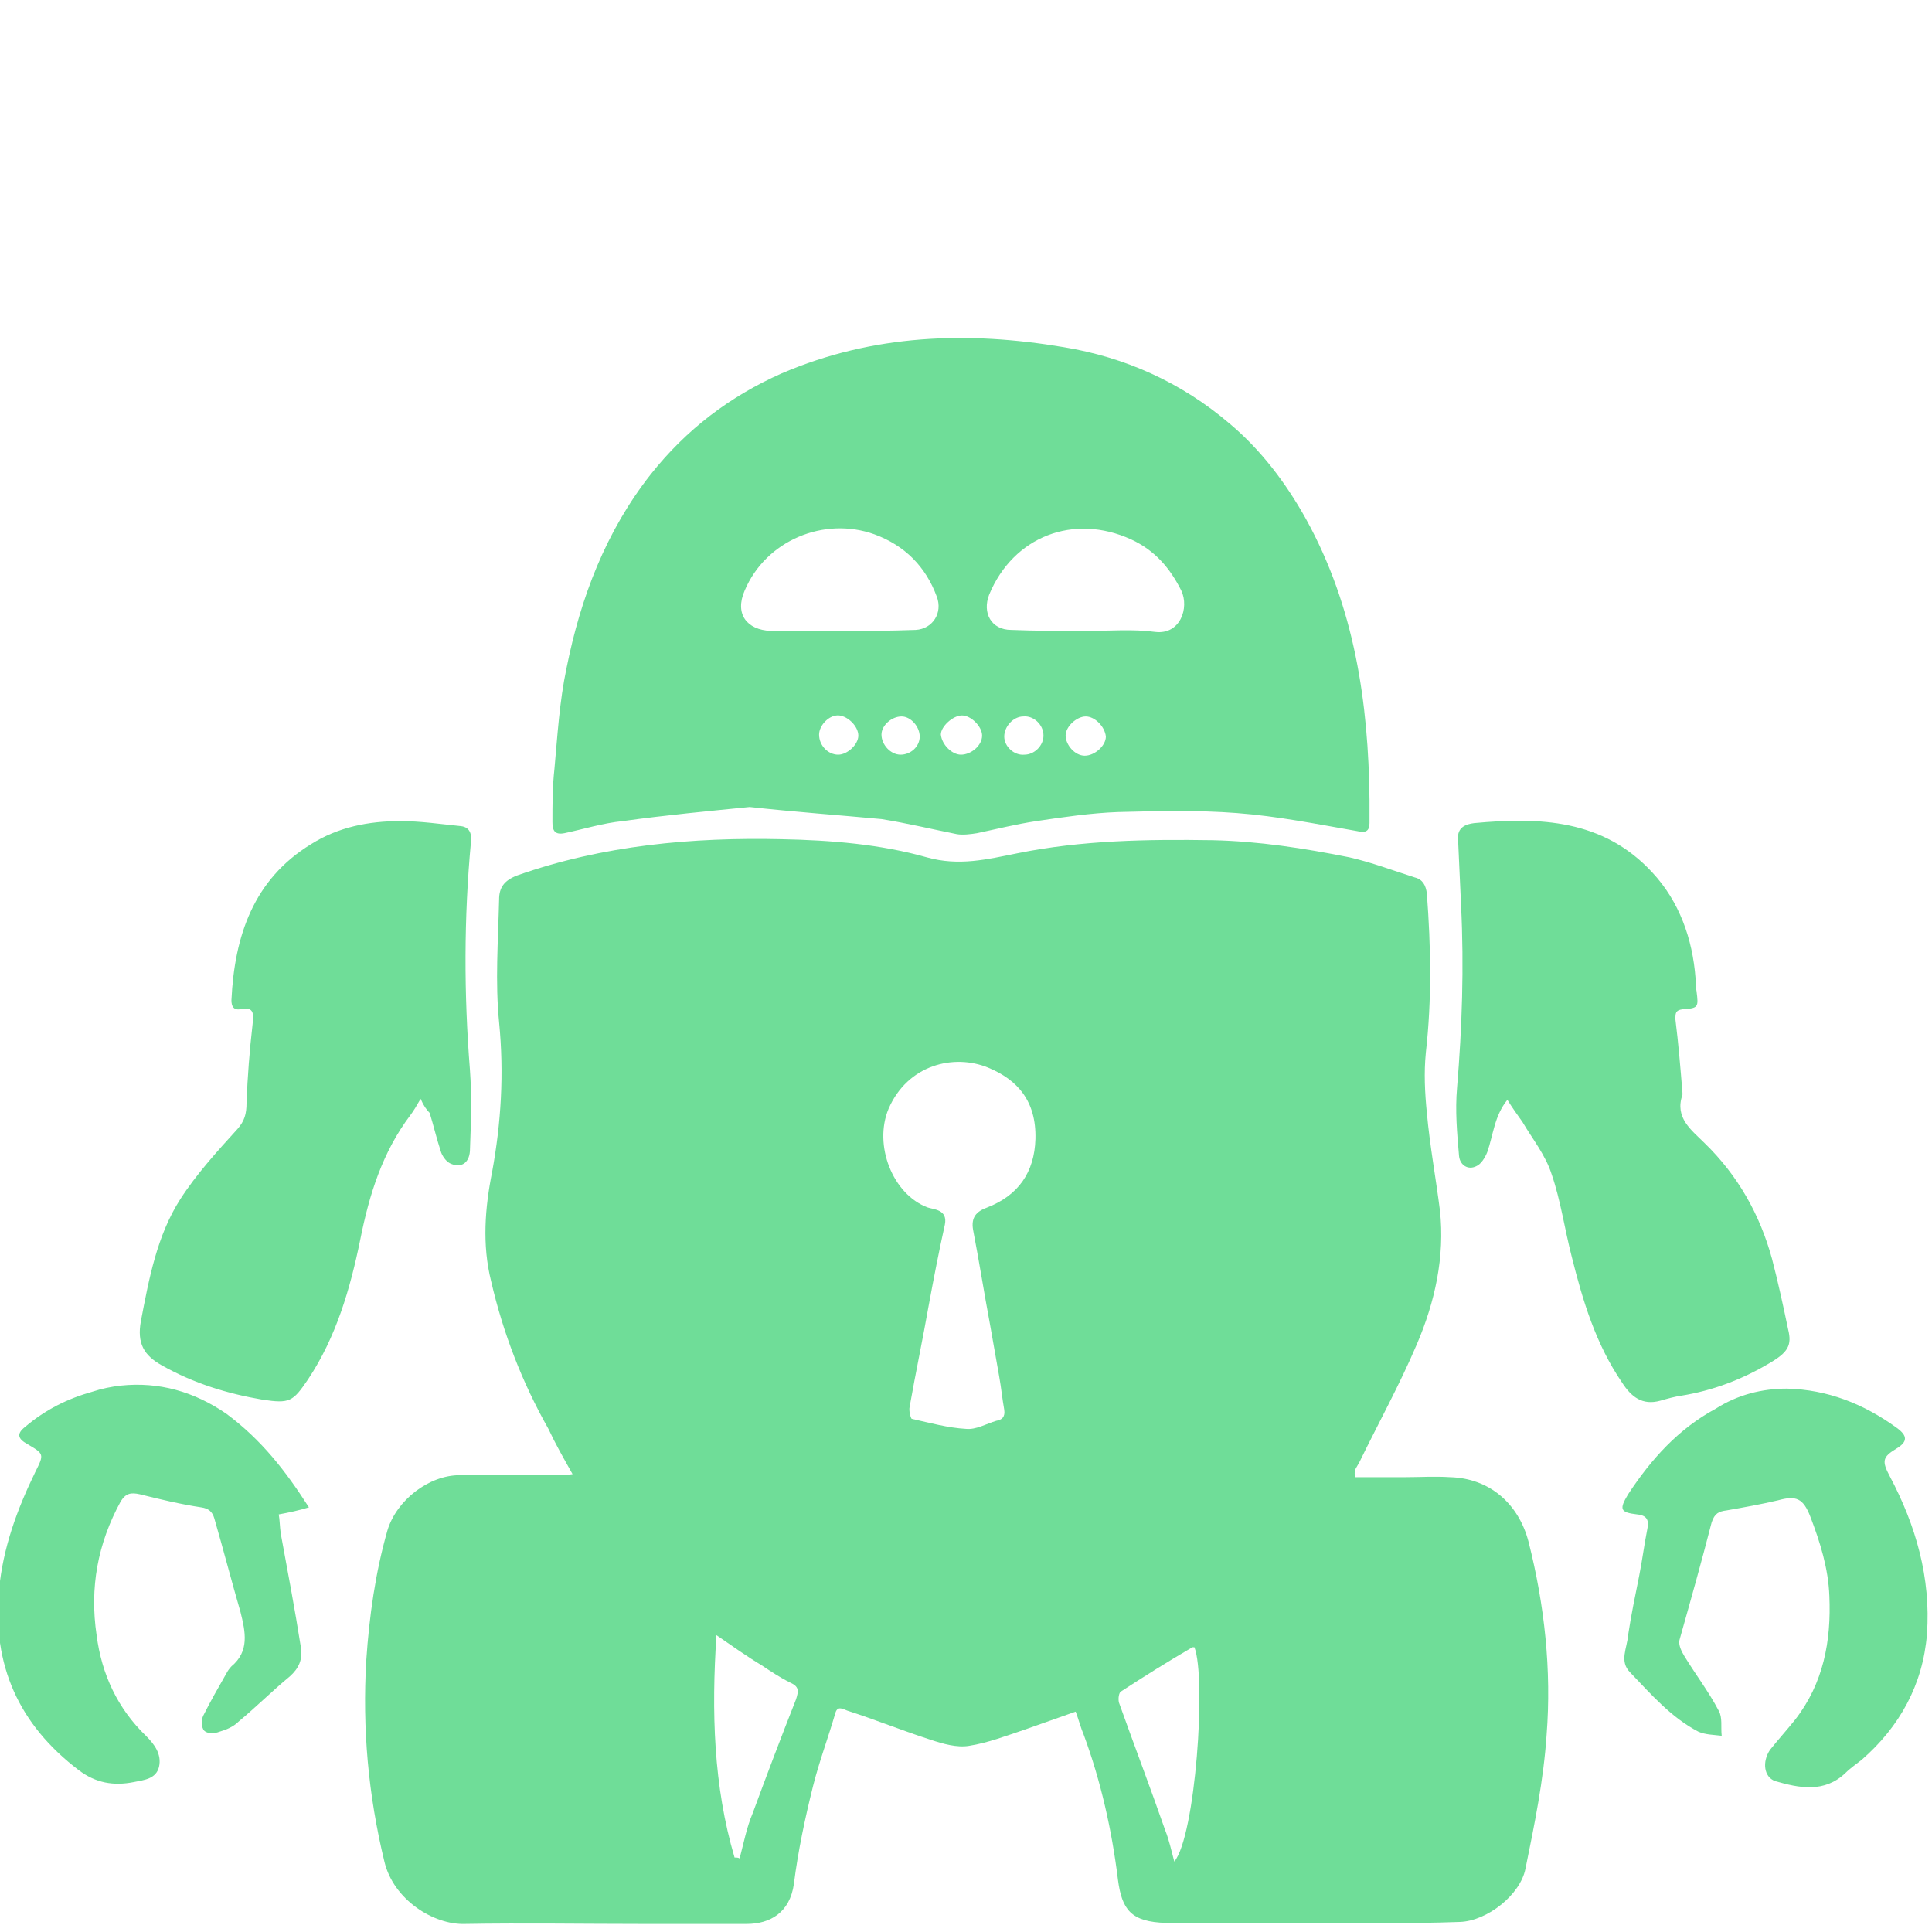
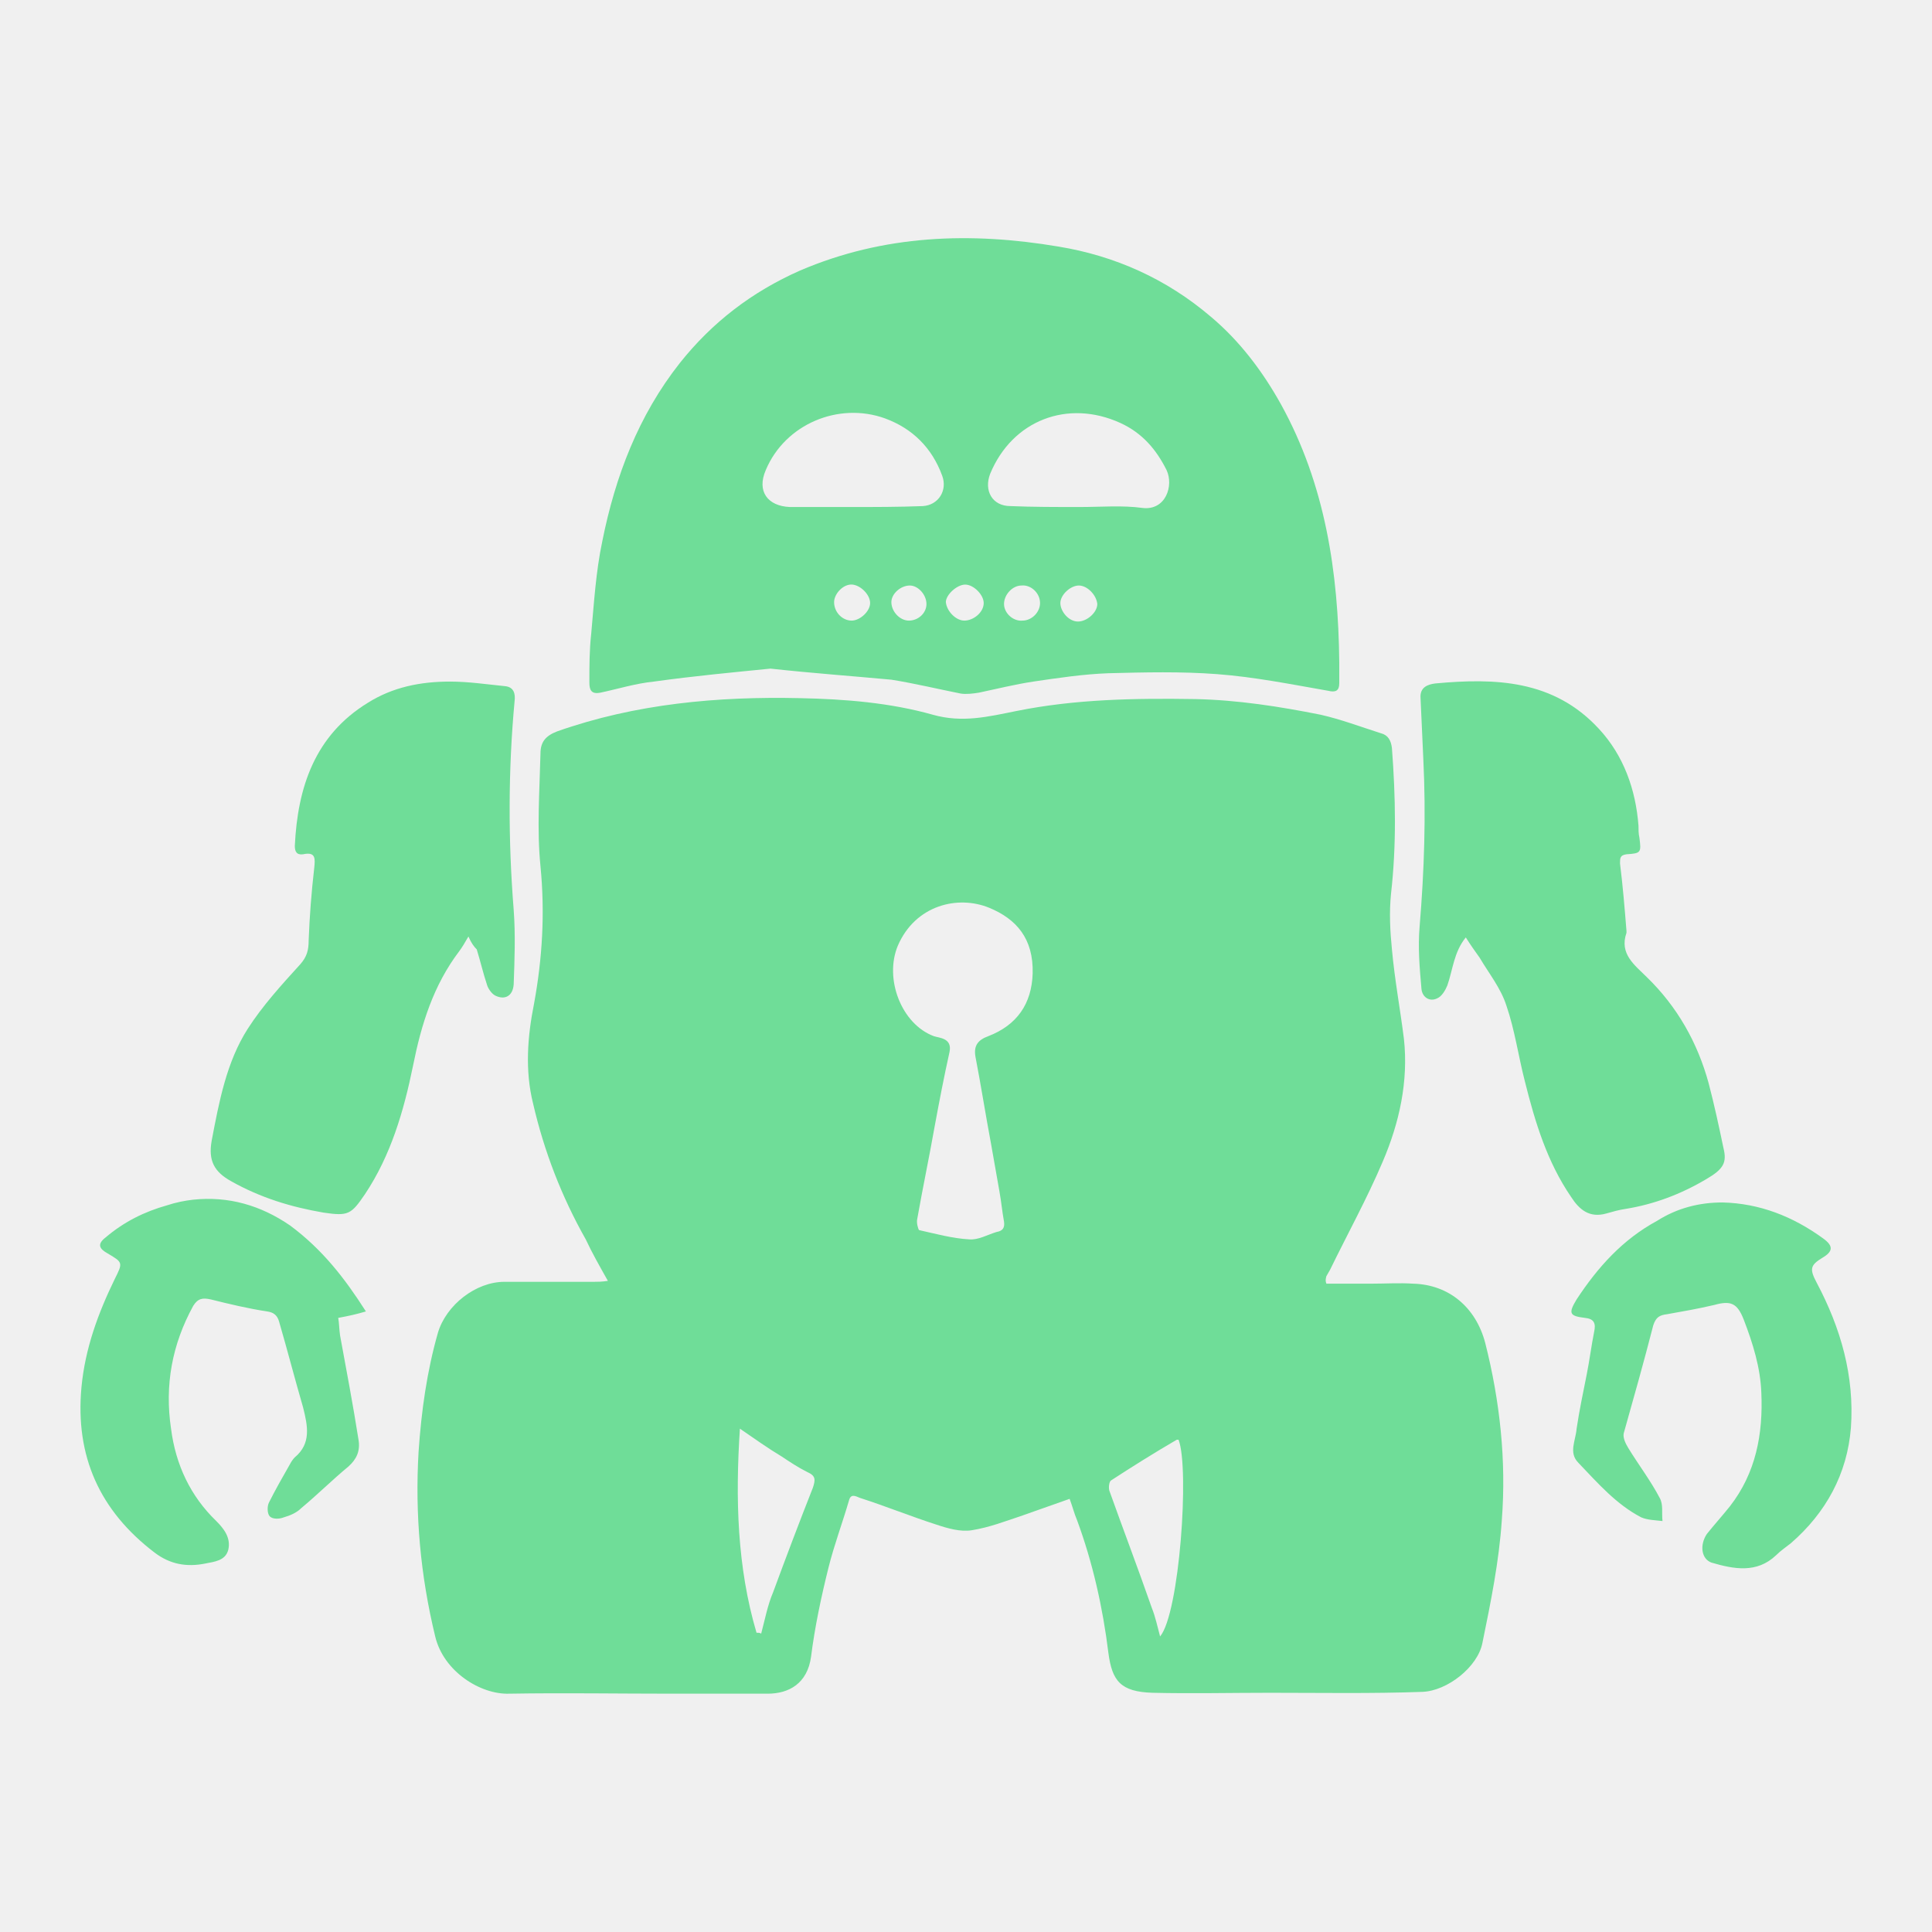
- <svg xmlns="http://www.w3.org/2000/svg" xml:space="preserve" viewBox="0 0 192 192">
-   <path fill="#FFF" d="M0 0h192v192H0z" />
-   <g fill="#6FDD98">
-     <path d="M134.7 146.8h4.9c1.5 0 3-.1 4.5 0 3.9.1 6.8 2.6 7.8 6.4 1.6 6.3 2.3 12.8 1.8 19.2-.3 4.5-1.2 8.9-2.1 13.3-.5 2.6-3.8 5.2-6.5 5.3-5.5.2-11 .1-16.5.1-4.2 0-8.5.1-12.7 0-3.5-.1-4.4-1.3-4.8-4.3-.6-4.9-1.7-9.8-3.4-14.4-.3-.7-.5-1.5-.8-2.3l-5.1 1.8c-1.8.6-3.6 1.3-5.5 1.6-1.2.2-2.6-.2-3.8-.6-2.8-.9-5.5-2-8.3-2.9-.5-.2-1-.5-1.2.3-.7 2.4-1.6 4.8-2.2 7.2-.8 3.2-1.5 6.5-1.9 9.7-.4 2.9-2.4 4-4.7 4H63.8c-5.9 0-11.7-.1-17.6 0-3.1.1-7.1-2.4-8-6.2-1.6-6.6-2.2-13.2-1.8-20 .3-4.4.9-8.7 2.1-12.9.9-3 4.1-5.5 7.2-5.5h9.7c.4 0 .8 0 1.5-.1-.9-1.6-1.7-3-2.4-4.5-2.6-4.6-4.5-9.5-5.7-14.7-.9-3.6-.6-7.3.1-10.8.9-4.9 1.2-9.8.7-14.9-.4-4-.1-8.1 0-12.2 0-1.2.5-1.9 1.8-2.4 8.5-3 17.4-3.8 26.3-3.6 4.9.1 9.8.5 14.4 1.8 3.2.9 6 .2 9-.4 6.4-1.3 12.9-1.4 19.4-1.3 4.6.1 9.1.8 13.6 1.7 2.2.5 4.3 1.3 6.5 2 .8.2 1.1.8 1.2 1.6.4 5.3.5 10.5-.1 15.8-.2 2-.1 4 .1 6 .3 3.3.9 6.5 1.3 9.7.5 4.6-.5 9.1-2.3 13.3-1.7 4-3.8 7.8-5.7 11.7-.1.2-.3.5-.4.7-.1.4-.1.5 0 .8zm-31.8-33.6c.1-3.8-1.8-5.9-4.7-7.1-3.4-1.4-8-.3-9.9 4.1-1.5 3.6.4 8.5 3.9 9.8.6.2 2 .2 1.7 1.7-.6 2.7-1.1 5.3-1.6 8-.6 3.4-1.3 6.7-1.9 10.1-.1.4.1 1.1.2 1.2 1.8.4 3.6.9 5.4 1 1 .1 2-.5 3-.8.6-.1.9-.4.8-1.1-.2-1.1-.3-2.2-.5-3.3l-.9-5.1c-.6-3.2-1.1-6.4-1.7-9.5-.2-1.2.3-1.8 1.4-2.2 3.1-1.2 4.7-3.5 4.8-6.8zM73 184.6c.2 0 .4 0 .5.1.4-1.5.7-3.1 1.3-4.5 1.4-3.8 2.8-7.5 4.3-11.3.3-.9.3-1.3-.6-1.7-1-.5-1.9-1.1-2.8-1.7-1.5-.9-2.9-1.9-4.5-3-.5 7.6-.3 15 1.8 22.1zm45.7-20.9h-.2c-2.4 1.4-4.8 2.9-7.1 4.4-.2.1-.3.7-.2 1.1 1.5 4.2 3.1 8.4 4.6 12.7.4 1 .6 2 .9 3.1 2.1-2.5 3.2-18.2 2-21.3zM74.5 80.2c-4 .4-8.3.8-12.6 1.4-2 .2-3.9.8-5.8 1.2-1 .2-1.2-.3-1.2-1.1 0-1.8 0-3.5.2-5.3.3-3.3.5-6.7 1.2-10 1.4-7 3.9-13.6 8.4-19.3 3.5-4.4 7.8-7.7 13-10 9.1-3.9 18.5-4.2 28-2.6 6.1 1 11.7 3.5 16.5 7.6 3.1 2.6 5.6 5.9 7.6 9.5 4.8 8.7 6.2 18.2 6.3 27.9v2.3c0 .8-.4 1-1.2.8-4-.7-8-1.5-12-1.8-3.9-.3-7.9-.2-11.8-.1-2.7.1-5.4.5-8.1.9-2 .3-4 .8-5.9 1.2-.6.1-1.4.2-2 .1-2.5-.5-5-1.1-7.5-1.5-4.3-.4-8.5-.7-13.1-1.2zM108 62.7c2.3 0 4.6-.2 6.8.1 2.5.3 3.4-2.4 2.6-4.1-1.1-2.2-2.6-4-5-5.1-5.7-2.6-11.7-.3-14.1 5.5-.7 1.8.2 3.5 2.2 3.5 2.4.1 4.9.1 7.5.1zm-24.8 0c2.6 0 5.2 0 7.8-.1 1.7-.1 2.7-1.7 2.1-3.3-1.1-3-3.2-5.1-6.2-6.2-5-1.8-10.8.6-12.9 5.6-1 2.3.2 3.9 2.6 4h6.6zM95.5 75c1 0 2.1-.9 2.1-1.9 0-.9-1.1-2-2-2-.9 0-2.1 1.1-2.1 1.9.1 1 1.1 2 2 2zm-12.2 0c.9 0 2-1 2-1.9 0-.9-1-1.9-1.9-2-1-.1-2 1-2 1.9 0 1.1.9 2 1.9 2zm16.5-1.8c0 1 1 1.9 2 1.8 1 0 1.9-.9 1.9-1.9 0-1.1-1-2-2-1.9-1 0-1.9 1-1.9 2zm-8.4 0c0-1-.9-2-1.8-2-1 0-2 .9-2 1.8 0 1 .9 2 1.9 2 1 0 1.9-.8 1.9-1.8zm16.5-2c-.9 0-2 1-2 1.9 0 .9.9 2 1.9 2 1 0 2.1-1 2.1-1.9-.1-1-1.1-2-2-2z" />
-     <path d="M41.8 109.2c-.4.7-.7 1.2-1 1.6-2.8 3.7-4.1 7.9-5 12.4-1 4.9-2.4 9.7-5.2 13.9-1.5 2.2-1.8 2.4-4.5 2-3.5-.6-6.8-1.6-10-3.4-1.8-1-2.5-2.2-2.1-4.4.8-4.2 1.6-8.5 3.9-12.1 1.6-2.5 3.7-4.8 5.7-7 .7-.8.9-1.5.9-2.6.1-2.6.3-5.2.6-7.8.1-1 .2-1.8-1.2-1.5-.7.1-.9-.3-.9-.9.3-6.4 2.2-12 7.9-15.5 2.7-1.7 5.7-2.3 8.9-2.3 2 0 4 .3 6 .5.9.1 1.1.8 1 1.6-.7 7.5-.7 15.1-.1 22.6.2 2.7.1 5.4 0 8.1-.1 1.3-1 1.7-2 1.2-.4-.2-.8-.8-.9-1.2-.4-1.2-.7-2.5-1.1-3.8-.3-.3-.6-.7-.9-1.4zM149.8 109.3c-1.3 1.6-1.4 3.5-2 5.2-.2.5-.6 1.2-1.1 1.4-.8.4-1.6-.1-1.7-1-.2-2.3-.4-4.5-.2-6.8.5-6 .7-12 .4-18.1l-.3-6.6c-.1-1.2.8-1.5 1.6-1.6 6.5-.6 12.8-.4 17.7 4.9 2.7 2.9 4 6.6 4.3 10.5 0 .4 0 .9.1 1.3.2 1.6.2 1.7-1.4 1.8-.7.1-.7.4-.7 1 .3 2.4.5 4.8.7 7.3v.2c-.8 2.3.9 3.5 2.2 4.8 3.3 3.2 5.5 7.1 6.7 11.5.6 2.3 1.1 4.6 1.6 7 .4 1.6 0 2.3-1.9 3.4-2.7 1.6-5.6 2.7-8.7 3.2-.7.1-1.4.3-2.1.5-1.8.5-2.9-.4-3.8-1.8-2.6-3.8-3.9-8.1-5-12.5-.7-2.7-1.1-5.6-2-8.2-.6-1.9-1.9-3.5-2.9-5.2-.5-.7-1-1.4-1.5-2.2zM177.6 138c4 .1 7.6 1.5 10.9 3.9 1.1.8 1.1 1.4-.1 2.1-1.3.8-1.4 1.2-.6 2.7 2.6 4.9 4.1 10.1 3.7 15.7-.4 5-2.7 9.2-6.5 12.5-.5.4-1.1.8-1.6 1.3-2.1 2-4.6 1.5-7 .8-1.1-.4-1.3-1.9-.5-3.1.8-1 1.7-2 2.5-3 2.8-3.6 3.6-7.8 3.4-12.3-.1-2.7-.9-5.3-1.9-7.9-.7-1.8-1.4-2.1-3.2-1.6-1.7.4-3.4.7-5.1 1-.8.1-1.2.3-1.5 1.2-1 3.9-2.1 7.8-3.2 11.7-.1.5.2 1.1.5 1.6 1.1 1.8 2.4 3.5 3.4 5.4.4.7.2 1.6.3 2.5-.8-.1-1.6-.1-2.3-.4-2.7-1.4-4.7-3.7-6.8-5.9-1.1-1.1-.3-2.4-.2-3.7.3-2 .7-3.9 1.1-5.9.3-1.5.5-3.1.8-4.6.2-.9 0-1.4-1-1.5-1.7-.2-1.8-.5-.9-2 2.3-3.5 5-6.5 8.7-8.5 2.2-1.4 4.6-2 7.1-2zM30.7 149.8c-1 .3-1.9.5-3 .7.1.5.1 1.2.2 1.9.7 3.8 1.4 7.5 2 11.3.2 1.2-.2 2.1-1.1 2.9-1.7 1.4-3.3 3-5.1 4.5-.5.5-1.2.8-1.9 1-.5.2-1.2.2-1.5-.1-.3-.3-.3-1.1-.1-1.5.7-1.4 1.5-2.8 2.3-4.2.1-.2.3-.5.5-.7 1.8-1.5 1.4-3.4.9-5.4-.9-3.1-1.7-6.2-2.6-9.3-.2-.7-.6-1-1.3-1.1-2-.3-4.1-.8-6.1-1.3-.9-.2-1.4-.1-1.9.7-2.3 4.2-3.1 8.6-2.4 13.3.5 3.9 2.1 7.3 4.9 10 .8.8 1.6 1.8 1.3 3.1-.3 1.2-1.5 1.3-2.5 1.5-2 .4-3.8.1-5.5-1.2-5.9-4.5-8.6-10.4-7.9-17.9.4-4.2 1.8-8 3.6-11.7.9-1.8.9-1.8-.8-2.8-.9-.5-1.1-1-.2-1.7 2-1.7 4.2-2.8 6.7-3.5.9-.3 1.9-.5 2.8-.6 3.8-.4 7.3.6 10.5 2.8 3.5 2.6 5.9 5.7 8.2 9.3z" />
-   </g>
+ <svg xmlns="http://www.w3.org/2000/svg" version="1.1" viewBox="0 0 192 192">
+   <path d="m131.81 127.57h4.497c1.377 0 2.753-.092 4.13 0 3.579.092 6.241 2.386 7.159 5.874 1.468 5.782 2.111 11.747 1.652 17.621-.275 4.13-1.101 8.168-1.927 12.206-.459 2.386-3.487 4.772-5.965 4.864-5.048.184-10.095.092-15.143.092-3.855 0-7.801.092-11.655 0-3.212-.092-4.038-1.193-4.405-3.946-.551-4.497-1.56-8.994-3.12-13.216-.275-.642-.459-1.377-.734-2.111l-4.681 1.652c-1.652.551-3.304 1.193-5.048 1.468-1.101.184-2.386-.184-3.487-.551-2.57-.826-5.048-1.835-7.617-2.662-.459-.184-.918-.459-1.101.275-.642 2.203-1.468 4.405-2.019 6.608-.734 2.937-1.377 5.965-1.744 8.902-.367 2.662-2.203 3.671-4.313 3.671h-9.545c-5.415 0-10.738-.092-16.152 0-2.845.092-6.516-2.203-7.342-5.69-1.468-6.057-2.019-12.114-1.652-18.355.275-4.038.826-7.984 1.927-11.839.826-2.753 3.763-5.048 6.608-5.048h8.902c.367 0 .734 0 1.377-.092-.826-1.468-1.56-2.753-2.203-4.13-2.386-4.222-4.13-8.719-5.231-13.491-.826-3.304-.551-6.7.092-9.912.826-4.497 1.101-8.994.642-13.675-.367-3.671-.092-7.434 0-11.197 0-1.101.459-1.744 1.652-2.203 7.801-2.753 15.969-3.487 24.137-3.304 4.497.092 8.994.459 13.216 1.652 2.937.826 5.506.184 8.26-.367 5.874-1.193 11.839-1.285 17.804-1.193 4.222.092 8.352.734 12.481 1.56 2.019.459 3.946 1.193 5.965 1.835.734.184 1.01.734 1.101 1.468.367 4.864.459 9.636-.092 14.501-.184 1.835-.092 3.671.092 5.506.275 3.029.826 5.965 1.193 8.902.459 4.222-.459 8.352-2.111 12.206-1.56 3.671-3.487 7.159-5.231 10.738-.092.184-.275.459-.367.642-.092.367-.092.459 0 .734zm-29.185-30.837c.092-3.487-1.652-5.415-4.313-6.516-3.12-1.285-7.342-.275-9.086 3.763-1.377 3.304.367 7.801 3.579 8.994.551.184 1.835.184 1.56 1.56-.551 2.478-1.01 4.864-1.468 7.342-.551 3.12-1.193 6.149-1.744 9.269-.092.367.092 1.01.184 1.101 1.652.367 3.304.826 4.956.918.918.092 1.835-.459 2.753-.734.551-.092.826-.367.734-1.01-.184-1.01-.275-2.019-.459-3.029l-.826-4.681c-.551-2.937-1.01-5.874-1.56-8.719-.184-1.101.275-1.652 1.285-2.019 2.845-1.101 4.313-3.212 4.405-6.241zm-27.441 65.528c.184 0 .367 0 .459.092.367-1.377.642-2.845 1.193-4.13 1.285-3.487 2.57-6.883 3.946-10.371.275-.826.275-1.193-.551-1.56-.918-.459-1.744-1.01-2.57-1.56-1.377-.826-2.662-1.744-4.13-2.753-.459 6.975-.275 13.766 1.652 20.282zm41.941-19.181h-.184c-2.203 1.285-4.405 2.662-6.516 4.038-.184.092-.275.642-.184 1.01 1.377 3.855 2.845 7.709 4.222 11.655.367.918.551 1.835.826 2.845 1.927-2.294 2.937-16.703 1.835-19.548zm-40.565-76.632c-3.671.367-7.617.734-11.564 1.285-1.835.184-3.579.734-5.323 1.101-.918.184-1.101-.275-1.101-1.01 0-1.652 0-3.212.184-4.864.275-3.029.459-6.149 1.101-9.178 1.285-6.424 3.579-12.481 7.709-17.713 3.212-4.038 7.159-7.067 11.931-9.178 8.352-3.579 16.978-3.855 25.697-2.386 5.598.918 10.738 3.212 15.143 6.975 2.845 2.386 5.139 5.415 6.975 8.719 4.405 7.984 5.69 16.703 5.782 25.605v2.111c0 .734-.367.918-1.101.734-3.671-.642-7.342-1.377-11.013-1.652-3.579-.275-7.25-.184-10.83-.092-2.478.092-4.956.459-7.434.826-1.835.275-3.671.734-5.415 1.101-.551.092-1.285.184-1.835.092-2.294-.459-4.589-1.01-6.883-1.377-3.946-.367-7.801-.642-12.023-1.101zm30.745-16.061c2.111 0 4.222-.184 6.241.092 2.294.275 3.12-2.203 2.386-3.763-1.01-2.019-2.386-3.671-4.589-4.681-5.231-2.386-10.738-.275-12.94 5.048-.642 1.652.184 3.212 2.019 3.212 2.203.092 4.497.092 6.883.092zm-22.76 0c2.386 0 4.772 0 7.159-.092 1.56-.092 2.478-1.56 1.927-3.029-1.01-2.753-2.937-4.681-5.69-5.69-4.589-1.652-9.912.551-11.839 5.139-.918 2.111.184 3.579 2.386 3.671zm11.288 11.288c.918 0 1.927-.826 1.927-1.744 0-.826-1.01-1.835-1.835-1.835s-1.927 1.01-1.927 1.744c.092.918 1.01 1.835 1.835 1.835zm-11.197 0c.826 0 1.835-.918 1.835-1.744s-.918-1.744-1.744-1.835c-.918-.092-1.835.918-1.835 1.744 0 1.01.826 1.835 1.744 1.835zm15.143-1.652c0 .918.918 1.744 1.835 1.652.918 0 1.744-.826 1.744-1.744 0-1.01-.918-1.835-1.835-1.744-.918 0-1.744.918-1.744 1.835zm-7.709 0c0-.918-.826-1.835-1.652-1.835-.918 0-1.835.826-1.835 1.652 0 .918.826 1.835 1.744 1.835.918 0 1.744-.734 1.744-1.652zm15.143-1.835c-.826 0-1.835.918-1.835 1.744s.826 1.835 1.744 1.835c.918 0 1.927-.918 1.927-1.744-.092-.918-1.01-1.835-1.835-1.835z" fill="#6FDD98" />
+   <path d="m46.553 93.066c-.367.642-.642 1.101-.918 1.468-2.57 3.396-3.763 7.25-4.589 11.38-.918 4.497-2.203 8.902-4.772 12.757-1.377 2.019-1.652 2.203-4.13 1.835-3.212-.551-6.241-1.468-9.178-3.12-1.652-.918-2.294-2.019-1.927-4.038.734-3.855 1.468-7.801 3.579-11.105 1.468-2.294 3.396-4.405 5.231-6.424.642-.734.826-1.377.826-2.386.092-2.386.275-4.772.551-7.159.092-.918.184-1.652-1.101-1.377-.642.092-.826-.275-.826-.826.275-5.874 2.019-11.013 7.25-14.225 2.478-1.56 5.231-2.111 8.168-2.111 1.835 0 3.671.275 5.506.459.826.092 1.01.734.918 1.468-.642 6.883-.642 13.858-.092 20.741.184 2.478.092 4.956 0 7.434-.092 1.193-.918 1.56-1.835 1.101-.367-.184-.734-.734-.826-1.101-.367-1.101-.642-2.294-1.01-3.487-.275-.275-.551-.642-.826-1.285zm99.117.092c-1.193 1.468-1.285 3.212-1.835 4.772-.184.459-.551 1.101-1.01 1.285-.734.367-1.468-.092-1.56-.918-.184-2.111-.367-4.13-.184-6.241.459-5.506.642-11.013.367-16.611l-.275-6.057c-.092-1.101.734-1.377 1.468-1.468 5.965-.551 11.747-.367 16.244 4.497 2.478 2.662 3.671 6.057 3.946 9.636 0 .367 0 .826.092 1.193.184 1.468.184 1.56-1.285 1.652-.642.092-.642.367-.642.918.275 2.203.459 4.405.642 6.7v.184c-.734 2.111.826 3.212 2.019 4.405 3.029 2.937 5.048 6.516 6.149 10.554.551 2.111 1.01 4.222 1.468 6.424.367 1.468 0 2.111-1.744 3.12-2.478 1.468-5.139 2.478-7.984 2.937-.642.092-1.285.275-1.927.459-1.652.459-2.662-.367-3.487-1.652-2.386-3.487-3.579-7.434-4.589-11.472-.642-2.478-1.01-5.139-1.835-7.526-.551-1.744-1.744-3.212-2.662-4.772-.459-.642-.918-1.285-1.377-2.019zm25.514 26.34c3.671.092 6.975 1.377 10.004 3.579 1.01.734 1.01 1.285-.092 1.927-1.193.734-1.285 1.101-.551 2.478 2.386 4.497 3.763 9.269 3.396 14.409-.367 4.589-2.478 8.443-5.965 11.472-.459.367-1.01.734-1.468 1.193-1.927 1.835-4.222 1.377-6.424.734-1.01-.367-1.193-1.744-.459-2.845.734-.918 1.56-1.835 2.294-2.753 2.57-3.304 3.304-7.159 3.12-11.288-.092-2.478-.826-4.864-1.744-7.25-.642-1.652-1.285-1.927-2.937-1.468-1.56.367-3.12.642-4.681.918-.734.092-1.101.275-1.377 1.101-.918 3.579-1.927 7.159-2.937 10.738-.092.459.184 1.01.459 1.468 1.01 1.652 2.203 3.212 3.12 4.956.367.642.184 1.468.275 2.294-.734-.092-1.468-.092-2.111-.367-2.478-1.285-4.313-3.396-6.241-5.415-1.01-1.01-.275-2.203-.184-3.396.275-1.835.642-3.579 1.01-5.415.275-1.377.459-2.845.734-4.222.184-.826 0-1.285-.918-1.377-1.56-.184-1.652-.459-.826-1.835 2.111-3.212 4.589-5.965 7.984-7.801 2.019-1.285 4.222-1.835 6.516-1.835zm-134.82 10.83c-.918.275-1.744.459-2.753.642.092.459.092 1.101.184 1.744.642 3.487 1.285 6.883 1.835 10.371.184 1.101-.184 1.927-1.01 2.662-1.56 1.285-3.029 2.753-4.681 4.13-.459.459-1.101.734-1.744.918-.459.184-1.101.184-1.377-.092-.275-.275-.275-1.01-.092-1.377.642-1.285 1.377-2.57 2.111-3.855.092-.184.275-.459.459-.642 1.652-1.377 1.285-3.12.826-4.956-.826-2.845-1.56-5.69-2.386-8.535-.184-.642-.551-.918-1.193-1.01-1.835-.275-3.763-.734-5.598-1.193-.826-.184-1.285-.092-1.744.642-2.111 3.855-2.845 7.893-2.203 12.206.459 3.579 1.927 6.7 4.497 9.178.734.734 1.468 1.652 1.193 2.845-.275 1.101-1.377 1.193-2.294 1.377-1.835.367-3.487.092-5.048-1.101-5.415-4.13-7.893-9.545-7.25-16.428.367-3.855 1.652-7.342 3.304-10.738.826-1.652.826-1.652-.734-2.57-.826-.459-1.01-.918-.184-1.56 1.835-1.56 3.855-2.57 6.149-3.212.826-.275 1.744-.459 2.57-.551 3.487-.367 6.7.551 9.636 2.57 3.212 2.386 5.415 5.231 7.526 8.535z" fill="#6FDD98" />
</svg>
